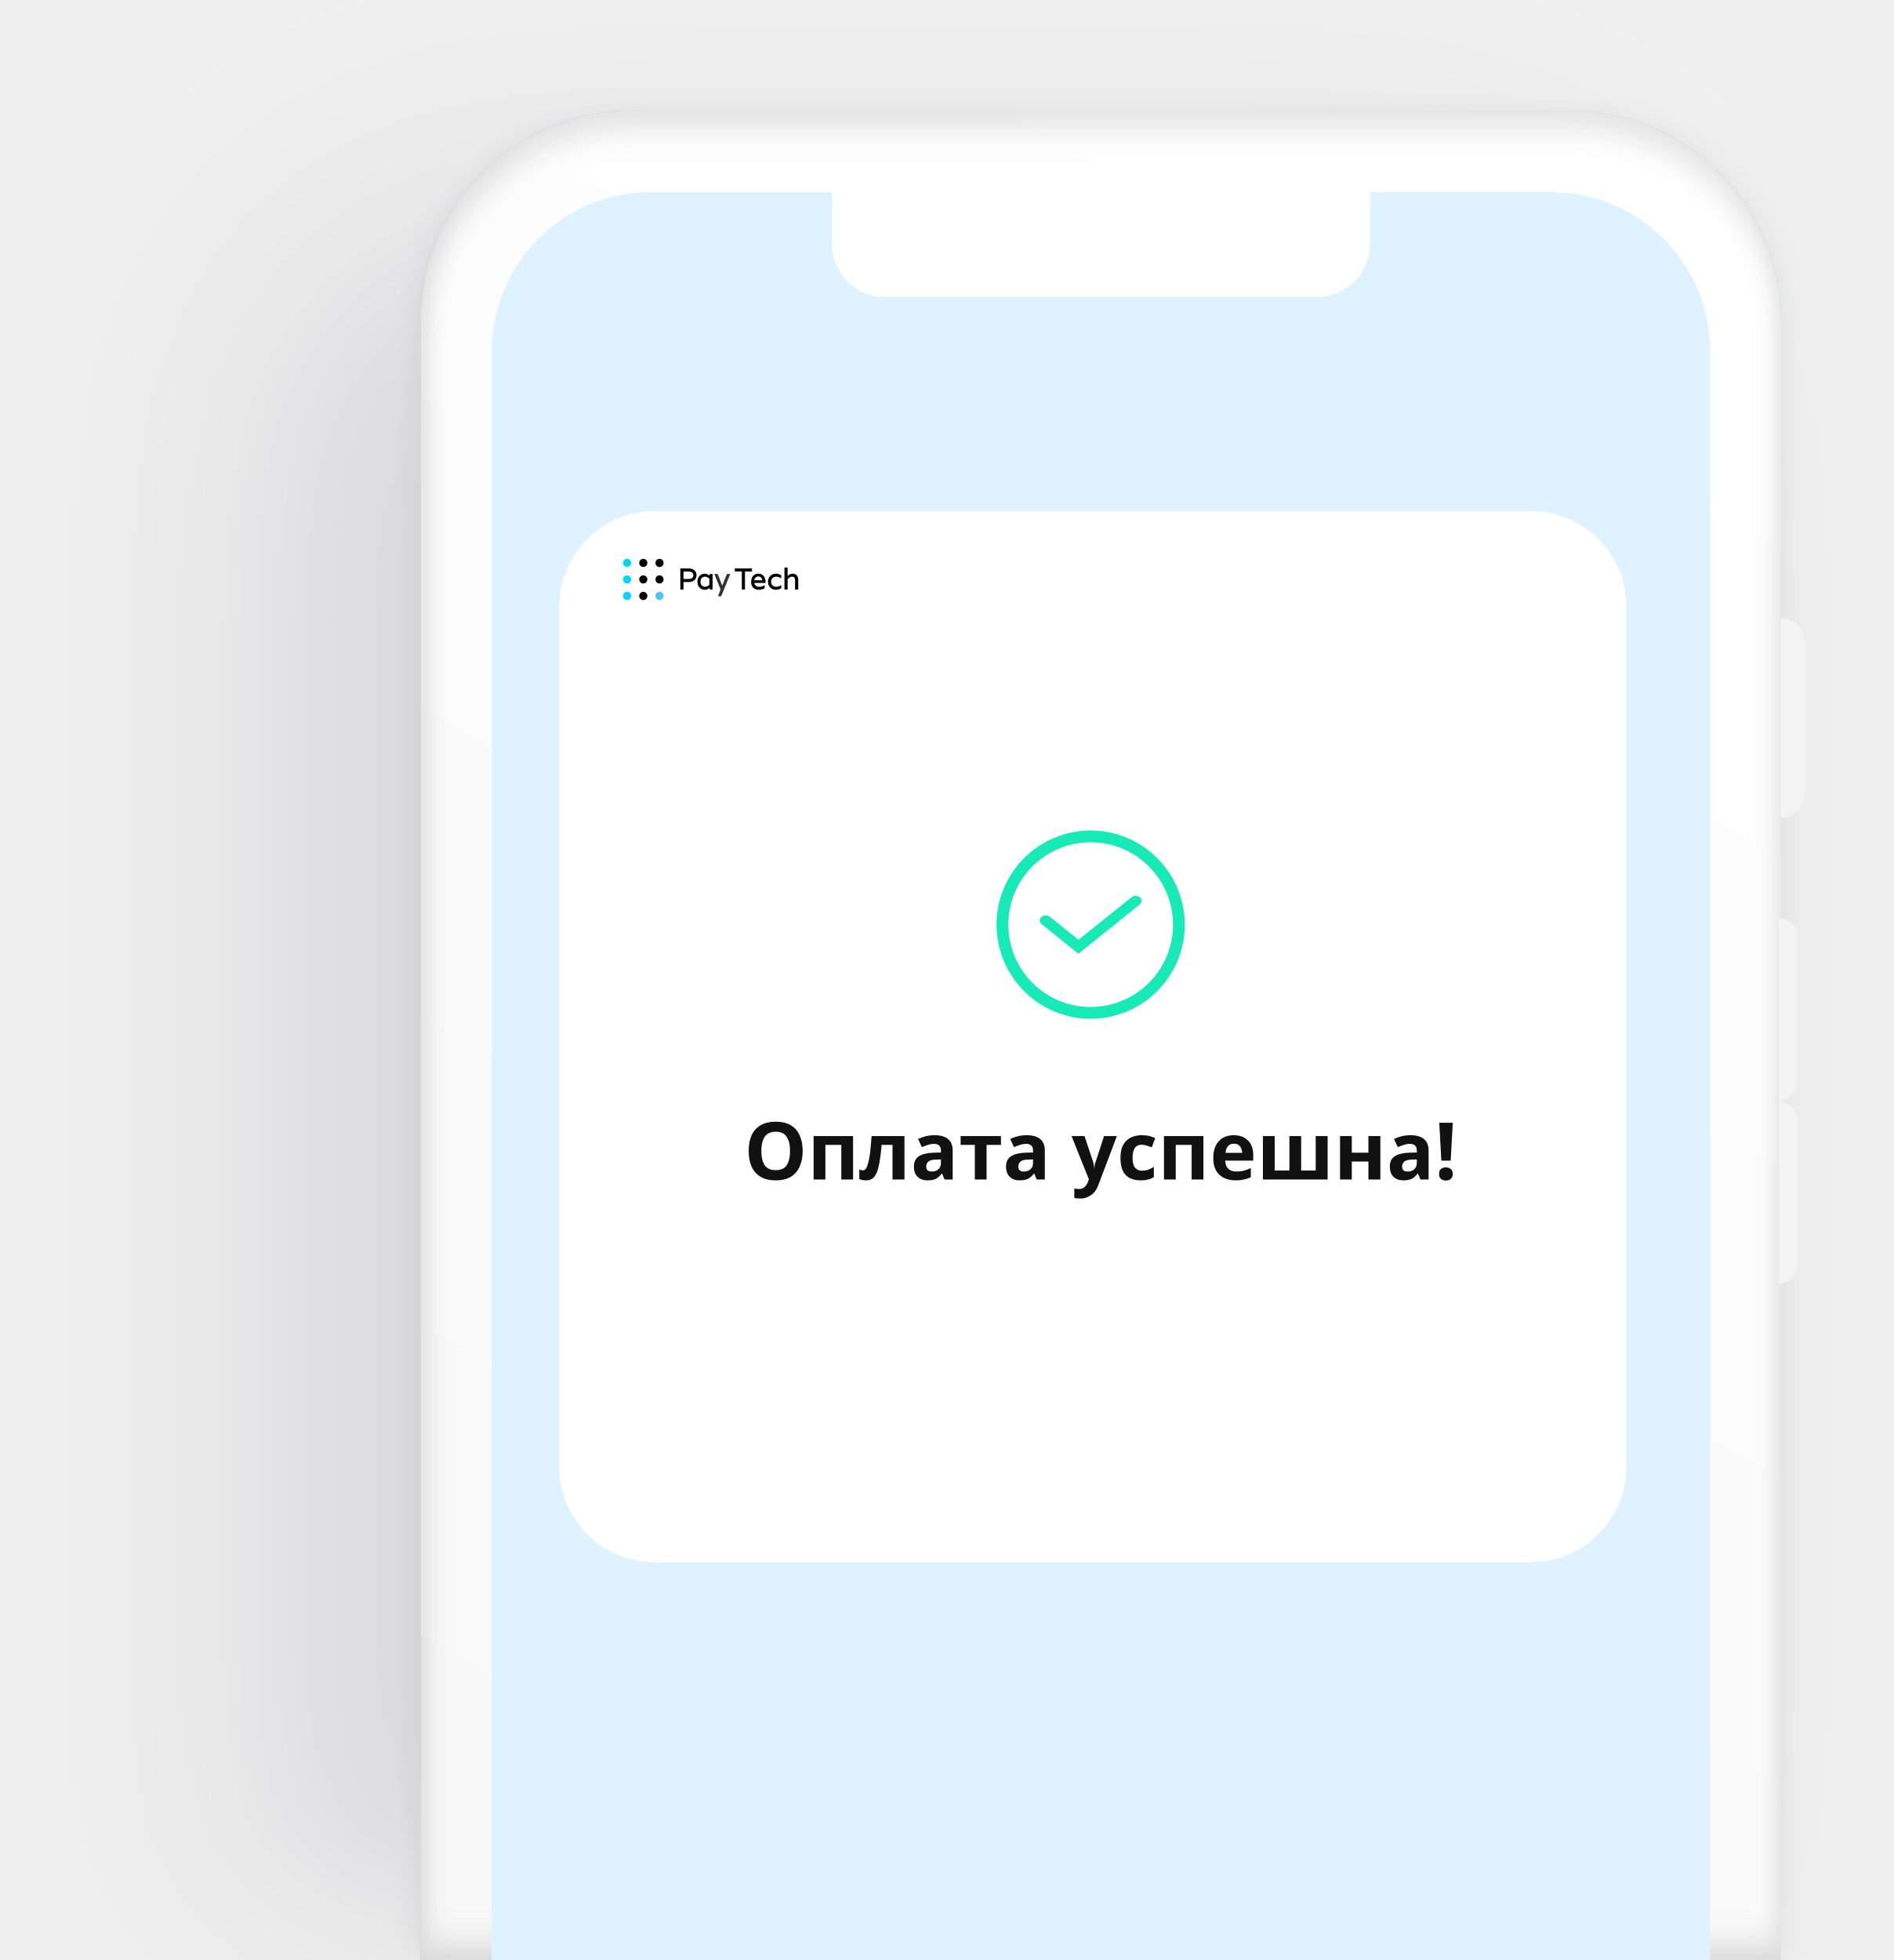
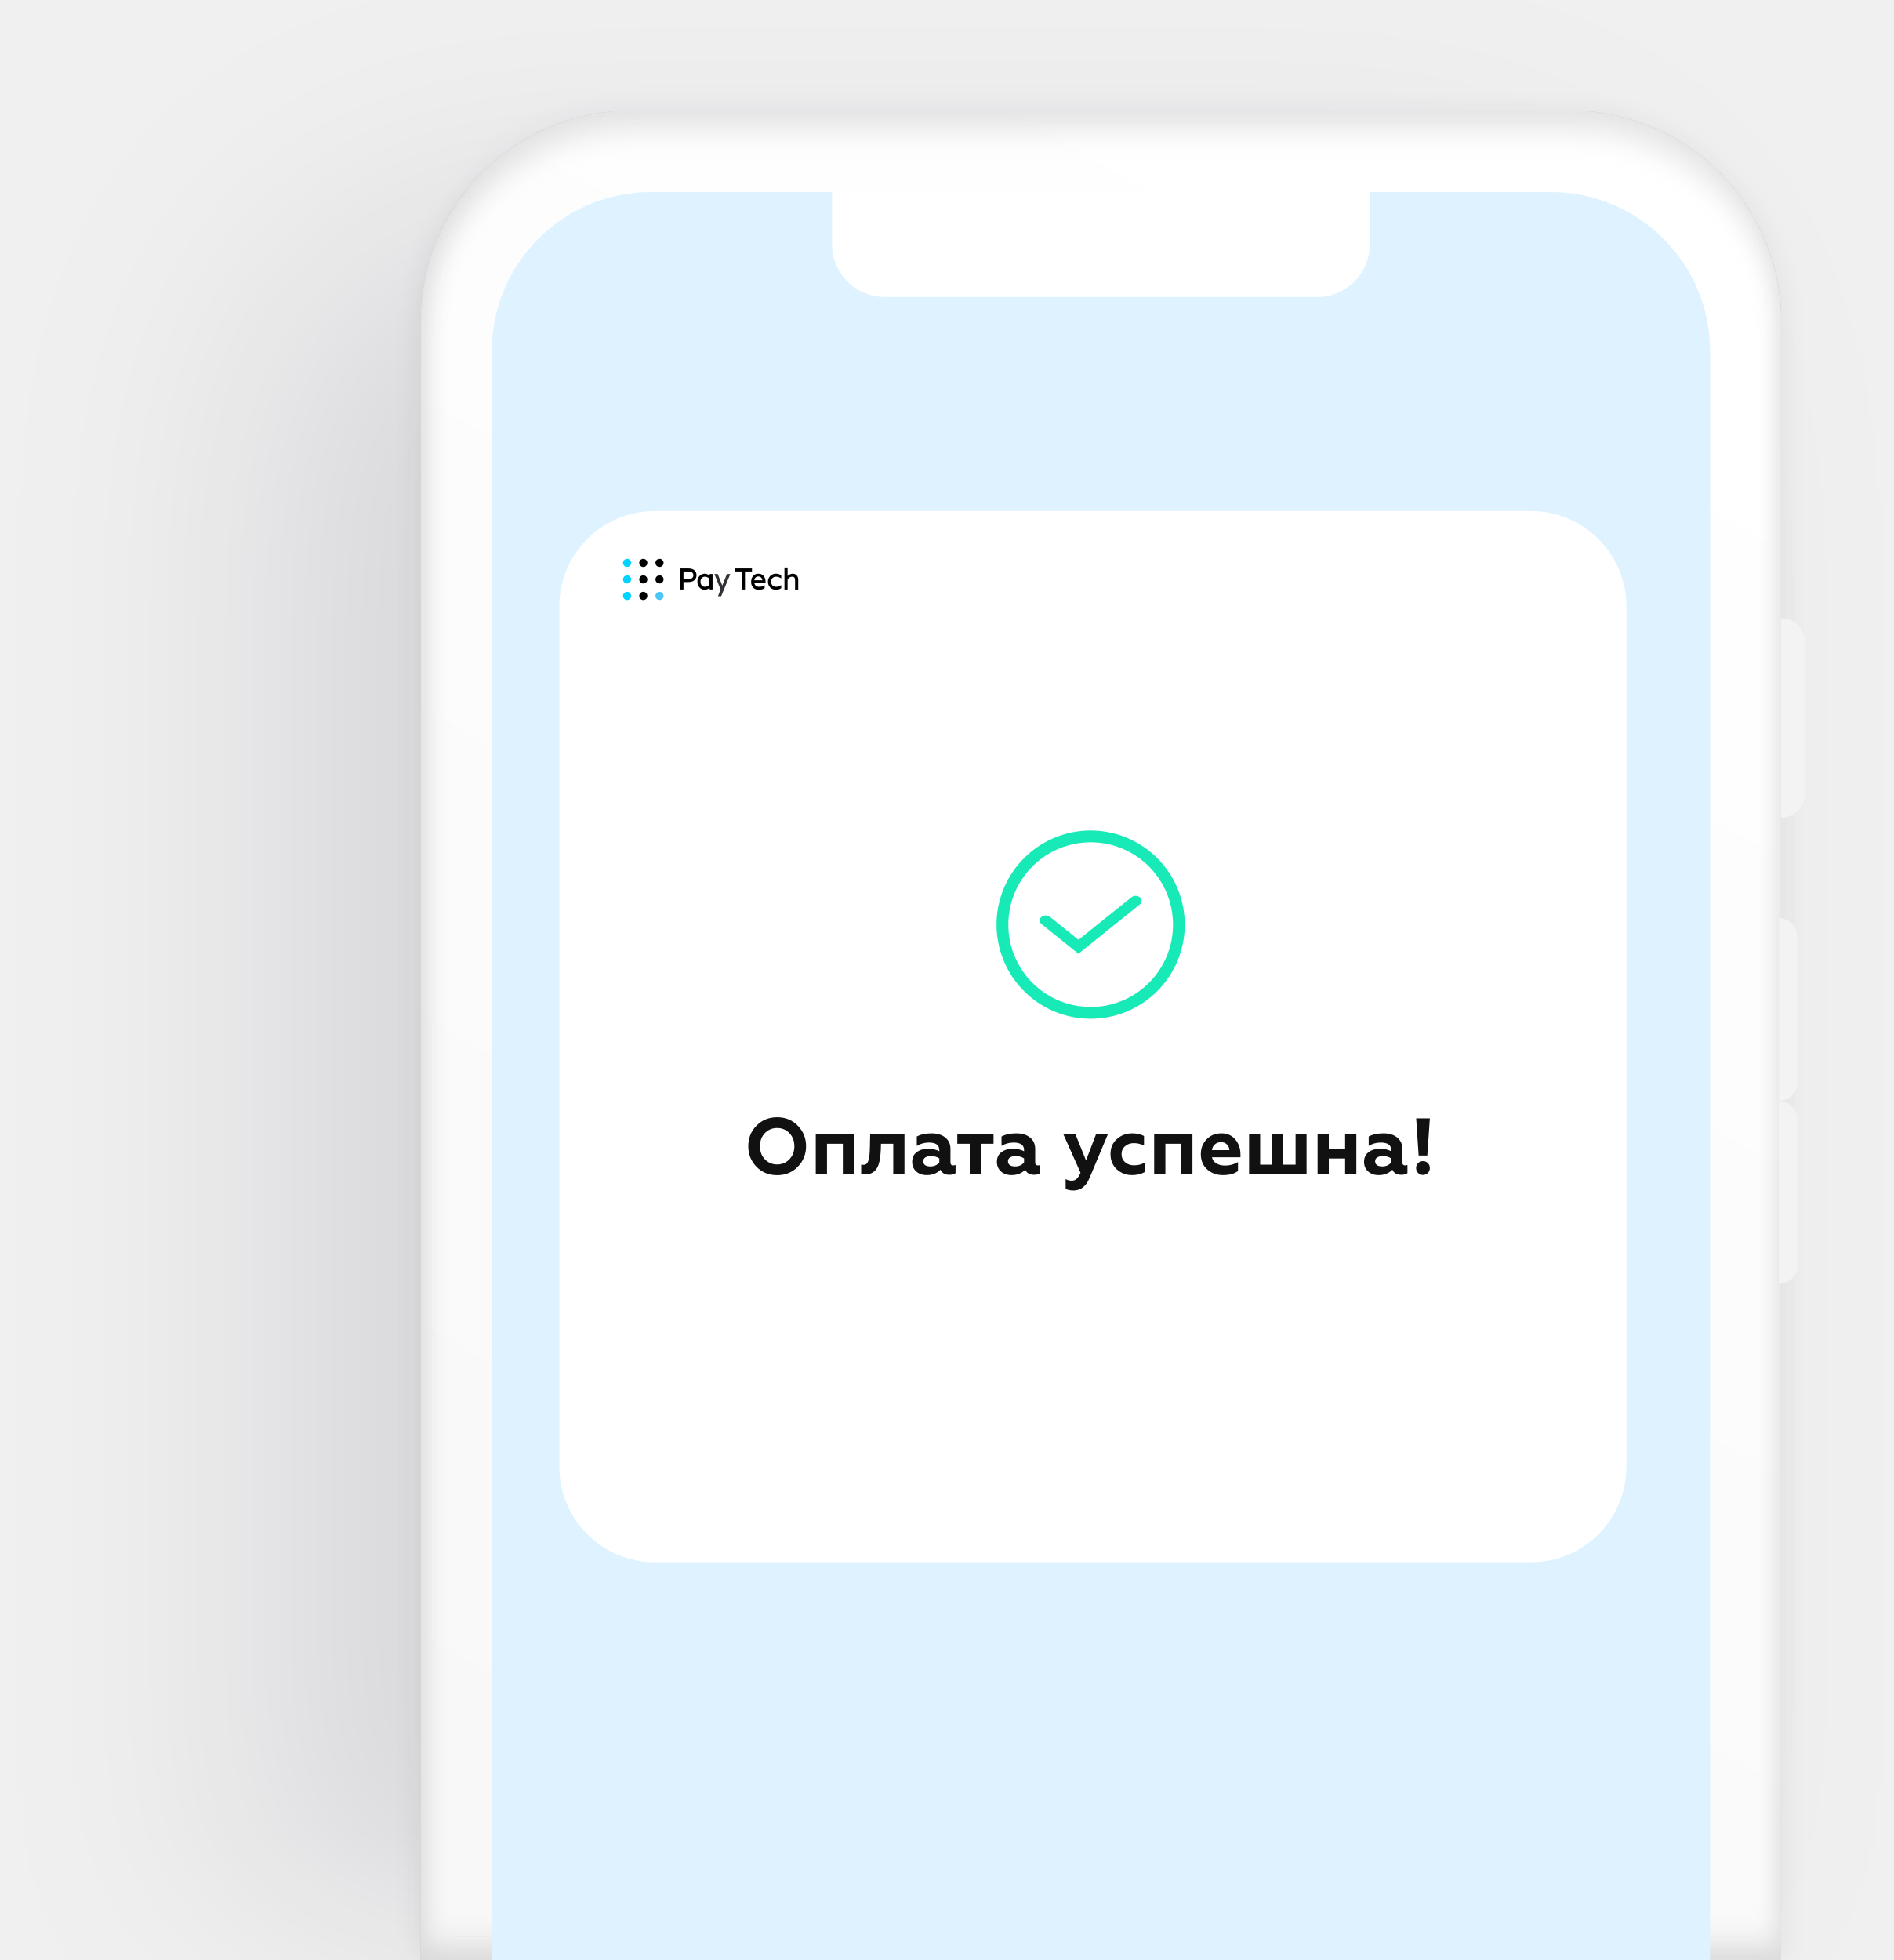
<svg xmlns="http://www.w3.org/2000/svg" width="171" height="177" viewBox="0 0 171 177" fill="none">
  <g filter="url(#filter0_ddiii)">
    <rect x="38" y="10" width="122.856" height="266.093" rx="19.041" fill="url(#paint0_linear)" />
  </g>
  <rect x="44.415" y="17.346" width="110.027" height="251.722" rx="14.376" fill="#DEF3FF" />
  <path d="M160.856 55.824C162.04 55.824 162.999 56.784 162.999 57.968V71.703C162.999 72.887 162.04 73.847 160.856 73.847V55.824Z" fill="#F4F3F3" />
  <path d="M160.658 82.906C161.578 82.906 162.324 83.651 162.324 84.571V97.76C162.324 98.68 161.578 99.426 160.658 99.426V82.906Z" fill="#F4F3F3" />
  <path d="M160.657 99.425C161.577 99.425 162.322 100.171 162.322 101.091V114.28C162.322 115.2 161.577 115.946 160.657 115.946V99.425Z" fill="#F4F3F3" />
  <path d="M75.142 17.346H123.715V22.061C123.715 24.69 121.584 26.821 118.955 26.821H79.902C77.273 26.821 75.142 24.69 75.142 22.061V17.346Z" fill="white" />
  <rect x="50.513" y="46.149" width="96.369" height="94.93" rx="8.627" fill="white" />
  <path d="M98.501 75C96.819 75 95.176 75.499 93.778 76.433C92.38 77.367 91.291 78.694 90.647 80.247C90.004 81.8 89.836 83.509 90.164 85.158C90.492 86.807 91.301 88.322 92.49 89.51C93.679 90.699 95.193 91.509 96.842 91.837C98.491 92.165 100.2 91.996 101.753 91.353C103.306 90.71 104.634 89.62 105.568 88.222C106.502 86.825 107 85.181 107 83.5C107 81.246 106.105 79.084 104.511 77.49C102.917 75.895 100.755 75 98.501 75ZM98.501 90.938C97.029 90.938 95.591 90.501 94.368 89.684C93.145 88.867 92.192 87.705 91.629 86.346C91.066 84.987 90.919 83.492 91.206 82.049C91.493 80.606 92.201 79.281 93.241 78.241C94.281 77.201 95.607 76.492 97.049 76.205C98.492 75.918 99.988 76.066 101.347 76.629C102.706 77.192 103.867 78.145 104.685 79.368C105.502 80.591 105.938 82.029 105.938 83.5C105.938 85.472 105.154 87.364 103.76 88.759C102.365 90.154 100.473 90.938 98.501 90.938Z" fill="#17EAB7" />
  <path d="M102.871 81.103C102.789 81.037 102.678 81 102.563 81C102.447 81 102.336 81.037 102.254 81.103L97.397 84.996L94.771 82.882C94.691 82.812 94.58 82.771 94.462 82.767C94.344 82.764 94.229 82.798 94.143 82.862C94.056 82.927 94.005 83.016 94.001 83.111C93.996 83.206 94.039 83.298 94.119 83.368L97.397 86L102.871 81.603C102.912 81.57 102.945 81.531 102.967 81.488C102.989 81.445 103 81.399 103 81.353C103 81.306 102.989 81.26 102.967 81.217C102.945 81.174 102.912 81.135 102.871 81.103Z" fill="#17EAB7" stroke="#17EAB7" stroke-width="0.2" />
  <path d="M62.749 51.534C62.686 51.467 62.607 51.417 62.52 51.388C62.411 51.351 62.297 51.333 62.182 51.335H61.443V53.236H61.727V52.56H62.182C62.297 52.562 62.411 52.544 62.52 52.507C62.607 52.478 62.686 52.428 62.749 52.361C62.8 52.305 62.84 52.239 62.867 52.167C62.918 52.026 62.918 51.87 62.867 51.729C62.84 51.657 62.8 51.591 62.749 51.534ZM61.727 51.61H62.159C62.33 51.61 62.451 51.643 62.519 51.707C62.552 51.739 62.577 51.776 62.595 51.817C62.612 51.859 62.621 51.903 62.621 51.948C62.621 51.993 62.612 52.038 62.595 52.079C62.577 52.12 62.552 52.158 62.519 52.189C62.451 52.254 62.33 52.286 62.159 52.286H61.727V51.61Z" fill="black" />
  <path d="M64.072 51.986C64.015 51.929 63.948 51.884 63.874 51.853C63.799 51.823 63.72 51.807 63.64 51.808C63.554 51.808 63.47 51.825 63.391 51.859C63.313 51.894 63.242 51.943 63.183 52.005C63.116 52.075 63.064 52.158 63.03 52.249C62.996 52.34 62.981 52.437 62.986 52.534C62.981 52.631 62.996 52.728 63.03 52.819C63.064 52.91 63.116 52.993 63.183 53.063C63.242 53.126 63.314 53.176 63.393 53.21C63.472 53.244 63.557 53.261 63.643 53.261C63.723 53.261 63.803 53.246 63.877 53.215C63.951 53.185 64.019 53.139 64.076 53.083L64.101 53.234H64.353V51.834H64.101L64.072 51.986ZM64.065 52.265V52.804C64.017 52.861 63.957 52.907 63.889 52.939C63.822 52.971 63.748 52.988 63.673 52.988C63.619 52.991 63.564 52.981 63.514 52.961C63.463 52.941 63.416 52.91 63.378 52.871C63.299 52.777 63.259 52.656 63.267 52.533C63.259 52.411 63.299 52.29 63.378 52.196C63.416 52.157 63.463 52.126 63.514 52.106C63.564 52.086 63.619 52.076 63.673 52.079C63.748 52.08 63.822 52.097 63.889 52.129C63.957 52.161 64.017 52.207 64.065 52.265Z" fill="black" />
  <path d="M65.23 52.878L64.82 51.834H64.514L65.077 53.232L64.842 53.844H65.132L65.956 51.834H65.65L65.23 52.878Z" fill="#313235" />
  <path d="M67.913 51.335H66.364V51.607H66.996V53.234H67.281V51.607H67.913V51.335Z" fill="black" />
  <path d="M68.485 51.808C68.394 51.803 68.302 51.819 68.219 51.856C68.135 51.893 68.061 51.95 68.003 52.021C67.889 52.174 67.831 52.362 67.838 52.554C67.833 52.648 67.847 52.742 67.879 52.83C67.911 52.919 67.96 53 68.023 53.069C68.088 53.133 68.166 53.183 68.251 53.216C68.336 53.249 68.426 53.264 68.517 53.26C68.702 53.264 68.884 53.221 69.047 53.133L69.058 53.126V52.837L69.023 52.86C68.894 52.945 68.743 52.989 68.589 52.989C68.469 52.999 68.35 52.964 68.253 52.892C68.184 52.826 68.139 52.738 68.128 52.643H69.138V52.534C69.143 52.349 69.084 52.167 68.972 52.021C68.913 51.949 68.839 51.892 68.754 51.855C68.669 51.818 68.577 51.802 68.485 51.808ZM68.126 52.4C68.128 52.353 68.139 52.306 68.159 52.264C68.179 52.221 68.207 52.183 68.242 52.151C68.309 52.092 68.395 52.059 68.485 52.058C68.575 52.058 68.663 52.091 68.731 52.151C68.766 52.182 68.795 52.221 68.815 52.263C68.835 52.306 68.846 52.352 68.848 52.4H68.126Z" fill="black" />
  <path d="M70.078 51.807C69.888 51.804 69.705 51.874 69.566 52.005C69.43 52.147 69.354 52.336 69.354 52.534C69.354 52.731 69.43 52.921 69.566 53.063C69.705 53.193 69.888 53.264 70.078 53.26C70.242 53.259 70.403 53.213 70.543 53.127L70.554 53.12V52.836L70.518 52.86C70.395 52.945 70.249 52.989 70.1 52.989C70.038 52.993 69.976 52.983 69.917 52.962C69.859 52.941 69.805 52.907 69.76 52.864C69.681 52.773 69.638 52.656 69.638 52.534C69.638 52.413 69.681 52.295 69.76 52.204C69.805 52.161 69.859 52.128 69.917 52.106C69.976 52.085 70.038 52.076 70.1 52.079C70.249 52.079 70.395 52.124 70.518 52.208L70.554 52.233V51.948L70.543 51.941C70.403 51.854 70.242 51.808 70.078 51.807Z" fill="black" />
  <path d="M71.957 51.964C71.912 51.912 71.856 51.871 71.794 51.844C71.731 51.817 71.664 51.805 71.596 51.807C71.508 51.809 71.422 51.828 71.342 51.864C71.262 51.9 71.191 51.952 71.131 52.017V51.25H70.847V53.236H71.131V52.317C71.259 52.158 71.396 52.077 71.539 52.077C71.718 52.077 71.805 52.175 71.805 52.378V53.236H72.089V52.351C72.093 52.21 72.046 52.072 71.957 51.964Z" fill="black" />
  <path d="M56.634 51.205C56.836 51.205 57 51.039 57 50.834C57 50.63 56.836 50.464 56.634 50.464C56.432 50.464 56.268 50.63 56.268 50.834C56.268 51.039 56.432 51.205 56.634 51.205Z" fill="#00D3FF" />
  <path d="M56.634 52.696C56.836 52.696 57 52.53 57 52.325C57 52.12 56.836 51.955 56.634 51.955C56.432 51.955 56.268 52.12 56.268 52.325C56.268 52.53 56.432 52.696 56.634 52.696Z" fill="#00D3FF" />
  <path d="M56.634 54.187C56.836 54.187 57 54.021 57 53.816C57 53.611 56.836 53.445 56.634 53.445C56.432 53.445 56.268 53.611 56.268 53.816C56.268 54.021 56.432 54.187 56.634 54.187Z" fill="#00D3FF" />
  <path d="M58.098 51.205C58.3 51.205 58.464 51.039 58.464 50.834C58.464 50.63 58.3 50.464 58.098 50.464C57.895 50.464 57.731 50.63 57.731 50.834C57.731 51.039 57.895 51.205 58.098 51.205Z" fill="black" />
  <path d="M58.098 52.696C58.3 52.696 58.464 52.53 58.464 52.325C58.464 52.12 58.3 51.955 58.098 51.955C57.895 51.955 57.731 52.12 57.731 52.325C57.731 52.53 57.895 52.696 58.098 52.696Z" fill="black" />
  <path d="M58.098 54.187C58.3 54.187 58.464 54.021 58.464 53.816C58.464 53.611 58.3 53.445 58.098 53.445C57.895 53.445 57.731 53.611 57.731 53.816C57.731 54.021 57.895 54.187 58.098 54.187Z" fill="black" />
  <path d="M59.563 51.205C59.765 51.205 59.929 51.039 59.929 50.834C59.929 50.63 59.765 50.464 59.563 50.464C59.36 50.464 59.196 50.63 59.196 50.834C59.196 51.039 59.36 51.205 59.563 51.205Z" fill="black" />
  <path d="M59.563 52.696C59.765 52.696 59.929 52.53 59.929 52.325C59.929 52.12 59.765 51.955 59.563 51.955C59.36 51.955 59.196 52.12 59.196 52.325C59.196 52.53 59.36 52.696 59.563 52.696Z" fill="black" />
  <path d="M59.563 54.187C59.765 54.187 59.929 54.021 59.929 53.816C59.929 53.611 59.765 53.445 59.563 53.445C59.36 53.445 59.196 53.611 59.196 53.816C59.196 54.021 59.36 54.187 59.563 54.187Z" fill="#4BC6F6" />
-   <text fill="#111111" xml:space="preserve" style="white-space: pre" font-family="Geometria" font-size="7.189" font-weight="bold" letter-spacing="0em">
-     <tspan x="67.197" y="106.518">Оплата успешна!</tspan>
-   </text>
+   <path d="M69.074 104.689C69.371 105.001 69.742 105.156 70.188 105.156C70.629 105.156 70.998 105.001 71.295 104.689C71.592 104.378 71.741 103.985 71.741 103.51C71.741 103.036 71.592 102.643 71.295 102.331C70.998 102.02 70.629 101.864 70.188 101.864C69.742 101.864 69.371 102.02 69.074 102.331C68.781 102.638 68.635 103.031 68.635 103.51C68.635 103.989 68.781 104.382 69.074 104.689ZM67.578 103.51C67.578 102.772 67.825 102.154 68.319 101.655C68.812 101.147 69.436 100.893 70.188 100.893C70.936 100.893 71.556 101.147 72.05 101.655C72.548 102.163 72.798 102.782 72.798 103.51C72.798 104.234 72.548 104.852 72.05 105.365C71.556 105.873 70.936 106.127 70.188 106.127C69.436 106.127 68.812 105.873 68.319 105.365C67.825 104.857 67.578 104.239 67.578 103.51ZM74.689 106.026H73.675V102.439H77.133V106.026H76.119V103.287H74.689V106.026ZM80.671 103.287H79.564L79.549 103.791C79.526 104.323 79.47 104.742 79.384 105.049C79.293 105.37 79.149 105.617 78.953 105.789C78.761 105.957 78.495 106.046 78.155 106.055C77.978 106.055 77.85 106.034 77.774 105.99V105.164C77.826 105.183 77.896 105.192 77.982 105.192C78.217 105.192 78.373 105.039 78.45 104.732C78.522 104.459 78.56 104.047 78.565 103.496L78.586 102.439H81.685V106.026H80.671V103.287ZM86.09 105.243C86.177 105.243 86.246 105.228 86.299 105.2V105.94C86.169 106.041 85.987 106.091 85.752 106.091C85.345 106.091 85.074 105.938 84.94 105.631C84.624 105.957 84.212 106.12 83.704 106.12C83.311 106.12 82.992 106.01 82.747 105.789C82.503 105.569 82.381 105.279 82.381 104.919C82.381 104.536 82.52 104.243 82.798 104.042C83.076 103.841 83.409 103.74 83.797 103.74C84.204 103.74 84.549 103.814 84.832 103.963V103.855C84.832 103.405 84.516 103.179 83.883 103.179C83.495 103.179 83.133 103.28 82.798 103.481V102.633C83.162 102.441 83.605 102.346 84.128 102.346C84.645 102.346 85.058 102.47 85.364 102.719C85.681 102.969 85.839 103.314 85.839 103.755V104.97C85.839 105.152 85.923 105.243 86.09 105.243ZM84.832 104.97V104.61C84.621 104.471 84.372 104.402 84.085 104.402C83.869 104.402 83.696 104.442 83.567 104.524C83.442 104.605 83.38 104.72 83.38 104.869C83.38 105.022 83.438 105.14 83.553 105.221C83.668 105.298 83.823 105.336 84.02 105.336C84.374 105.336 84.645 105.214 84.832 104.97ZM88.593 106.026H87.579V103.287H86.458V102.439H89.729V103.287H88.593V106.026ZM93.743 105.243C93.829 105.243 93.899 105.228 93.951 105.2V105.94C93.822 106.041 93.64 106.091 93.405 106.091C92.998 106.091 92.727 105.938 92.593 105.631C92.276 105.957 91.864 106.12 91.356 106.12C90.963 106.12 90.644 106.01 90.4 105.789C90.156 105.569 90.033 105.279 90.033 104.919C90.033 104.536 90.172 104.243 90.45 104.042C90.728 103.841 91.061 103.74 91.45 103.74C91.857 103.74 92.202 103.814 92.485 103.963V103.855C92.485 103.405 92.168 103.179 91.536 103.179C91.148 103.179 90.786 103.28 90.45 103.481V102.633C90.814 102.441 91.258 102.346 91.78 102.346C92.298 102.346 92.71 102.47 93.017 102.719C93.333 102.969 93.491 103.314 93.491 103.755V104.97C93.491 105.152 93.575 105.243 93.743 105.243ZM92.485 104.97V104.61C92.274 104.471 92.025 104.402 91.737 104.402C91.521 104.402 91.349 104.442 91.219 104.524C91.095 104.605 91.033 104.72 91.033 104.869C91.033 105.022 91.09 105.14 91.205 105.221C91.32 105.298 91.476 105.336 91.672 105.336C92.027 105.336 92.298 105.214 92.485 104.97ZM96.96 107.507C96.662 107.507 96.423 107.459 96.241 107.364V106.479C96.408 106.575 96.591 106.623 96.787 106.623C96.969 106.623 97.12 106.566 97.24 106.451C97.365 106.34 97.48 106.158 97.585 105.904L96.039 102.439H97.132L98.081 104.797L98.98 102.439H100.051L98.39 106.4C98.074 107.138 97.597 107.507 96.96 107.507ZM102.24 106.12C101.708 106.12 101.25 105.947 100.867 105.602C100.484 105.248 100.292 104.787 100.292 104.222C100.292 103.656 100.484 103.203 100.867 102.863C101.255 102.518 101.718 102.346 102.255 102.346C102.648 102.346 103.002 102.425 103.319 102.583V103.445C103.007 103.302 102.703 103.23 102.405 103.23C102.089 103.23 101.823 103.323 101.607 103.51C101.397 103.692 101.291 103.932 101.291 104.229C101.291 104.526 101.399 104.768 101.615 104.955C101.83 105.142 102.094 105.236 102.405 105.236C102.775 105.236 103.098 105.154 103.376 104.991V105.854C103.041 106.031 102.662 106.12 102.24 106.12ZM105.25 106.026H104.236V102.439H107.694V106.026H106.68V103.287H105.25V106.026ZM110.441 106.12C109.881 106.12 109.408 105.947 109.025 105.602C108.642 105.257 108.45 104.799 108.45 104.229C108.45 103.697 108.622 103.251 108.968 102.892C109.313 102.528 109.763 102.346 110.319 102.346C110.837 102.346 111.251 102.53 111.563 102.899C111.874 103.268 112.03 103.716 112.03 104.243V104.509H109.456C109.509 104.749 109.641 104.934 109.852 105.063C110.067 105.192 110.336 105.257 110.657 105.257C111.055 105.257 111.438 105.152 111.807 104.941V105.753C111.486 105.998 111.031 106.12 110.441 106.12ZM109.456 103.862H111.031C111.021 103.656 110.947 103.486 110.808 103.352C110.674 103.213 110.496 103.144 110.276 103.144C110.051 103.144 109.864 103.211 109.715 103.345C109.567 103.474 109.48 103.647 109.456 103.862ZM117.999 106.026H112.808V102.439H113.808V105.178H114.9V102.439H115.892V105.178H117.007V102.439H117.999V106.026ZM120.007 106.026H118.994V102.439H120.007V103.769H121.481V102.439H122.495V106.026H121.481V104.617H120.007V106.026ZM126.902 105.243C126.988 105.243 127.057 105.228 127.11 105.2V105.94C126.981 106.041 126.799 106.091 126.564 106.091C126.156 106.091 125.886 105.938 125.751 105.631C125.435 105.957 125.023 106.12 124.515 106.12C124.122 106.12 123.803 106.01 123.559 105.789C123.314 105.569 123.192 105.279 123.192 104.919C123.192 104.536 123.331 104.243 123.609 104.042C123.887 103.841 124.22 103.74 124.608 103.74C125.016 103.74 125.361 103.814 125.644 103.963V103.855C125.644 103.405 125.327 103.179 124.695 103.179C124.306 103.179 123.944 103.28 123.609 103.481V102.633C123.973 102.441 124.417 102.346 124.939 102.346C125.457 102.346 125.869 102.47 126.176 102.719C126.492 102.969 126.65 103.314 126.65 103.755V104.97C126.65 105.152 126.734 105.243 126.902 105.243ZM125.644 104.97V104.61C125.433 104.471 125.183 104.402 124.896 104.402C124.68 104.402 124.508 104.442 124.378 104.524C124.254 104.605 124.191 104.72 124.191 104.869C124.191 105.022 124.249 105.14 124.364 105.221C124.479 105.298 124.635 105.336 124.831 105.336C125.186 105.336 125.457 105.214 125.644 104.97ZM127.891 105.48C127.891 105.303 127.951 105.154 128.07 105.034C128.195 104.914 128.344 104.855 128.516 104.855C128.689 104.855 128.835 104.914 128.955 105.034C129.074 105.154 129.134 105.303 129.134 105.48C129.134 105.653 129.074 105.801 128.955 105.926C128.835 106.046 128.689 106.105 128.516 106.105C128.344 106.105 128.195 106.046 128.07 105.926C127.951 105.801 127.891 105.653 127.891 105.48ZM128.904 104.351H128.121L127.898 100.994H129.134L128.904 104.351Z" fill="#111111" />
  <defs>
    <filter id="filter0_ddiii" x="0.49" y="-3.424" width="170.458" height="313.695" filterUnits="userSpaceOnUse" color-interpolation-filters="sRGB">
      <feFlood flood-opacity="0" result="BackgroundImageFix" />
      <feColorMatrix in="SourceAlpha" type="matrix" values="0 0 0 0 0 0 0 0 0 0 0 0 0 0 0 0 0 0 127 0" result="hardAlpha" />
      <feOffset dy="0.381" />
      <feGaussianBlur stdDeviation="1.142" />
      <feColorMatrix type="matrix" values="0 0 0 0 0.078 0 0 0 0 0.106 0 0 0 0 0.161 0 0 0 0.08 0" />
      <feBlend mode="normal" in2="BackgroundImageFix" result="effect1_dropShadow" />
      <feColorMatrix in="SourceAlpha" type="matrix" values="0 0 0 0 0 0 0 0 0 0 0 0 0 0 0 0 0 0 127 0" result="hardAlpha" />
      <feOffset dx="-13.709" dy="10.377" />
      <feGaussianBlur stdDeviation="11.9" />
      <feColorMatrix type="matrix" values="0 0 0 0 0.004 0 0 0 0 0.002 0 0 0 0 0.138 0 0 0 0.1 0" />
      <feBlend mode="normal" in2="effect1_dropShadow" result="effect2_dropShadow" />
      <feBlend mode="normal" in="SourceGraphic" in2="effect2_dropShadow" result="shape" />
      <feColorMatrix in="SourceAlpha" type="matrix" values="0 0 0 0 0 0 0 0 0 0 0 0 0 0 0 0 0 0 127 0" result="hardAlpha" />
      <feOffset dy="2.285" />
      <feGaussianBlur stdDeviation="1.095" />
      <feComposite in2="hardAlpha" operator="arithmetic" k2="-1" k3="1" />
      <feColorMatrix type="matrix" values="0 0 0 0 0.613 0 0 0 0 0.613 0 0 0 0 0.613 0 0 0 0.16 0" />
      <feBlend mode="normal" in2="shape" result="effect3_innerShadow" />
      <feColorMatrix in="SourceAlpha" type="matrix" values="0 0 0 0 0 0 0 0 0 0 0 0 0 0 0 0 0 0 127 0" result="hardAlpha" />
      <feOffset dy="-2.285" />
      <feGaussianBlur stdDeviation="1.095" />
      <feComposite in2="hardAlpha" operator="arithmetic" k2="-1" k3="1" />
      <feColorMatrix type="matrix" values="0 0 0 0 0.612 0 0 0 0 0.612 0 0 0 0 0.612 0 0 0 0.16 0" />
      <feBlend mode="normal" in2="effect3_innerShadow" result="effect4_innerShadow" />
      <feColorMatrix in="SourceAlpha" type="matrix" values="0 0 0 0 0 0 0 0 0 0 0 0 0 0 0 0 0 0 127 0" result="hardAlpha" />
      <feOffset dx="0.381" dy="0.381" />
      <feGaussianBlur stdDeviation="1.19" />
      <feComposite in2="hardAlpha" operator="arithmetic" k2="-1" k3="1" />
      <feColorMatrix type="matrix" values="0 0 0 0 0.85 0 0 0 0 0.85 0 0 0 0 0.85 0 0 0 0.7 0" />
      <feBlend mode="normal" in2="effect4_innerShadow" result="effect5_innerShadow" />
    </filter>
    <linearGradient id="paint0_linear" x1="143.007" y1="25.56" x2="47.239" y2="194.59" gradientUnits="userSpaceOnUse">
      <stop stop-color="white" />
      <stop offset="1" stop-color="#F7F7F7" />
    </linearGradient>
  </defs>
</svg>
